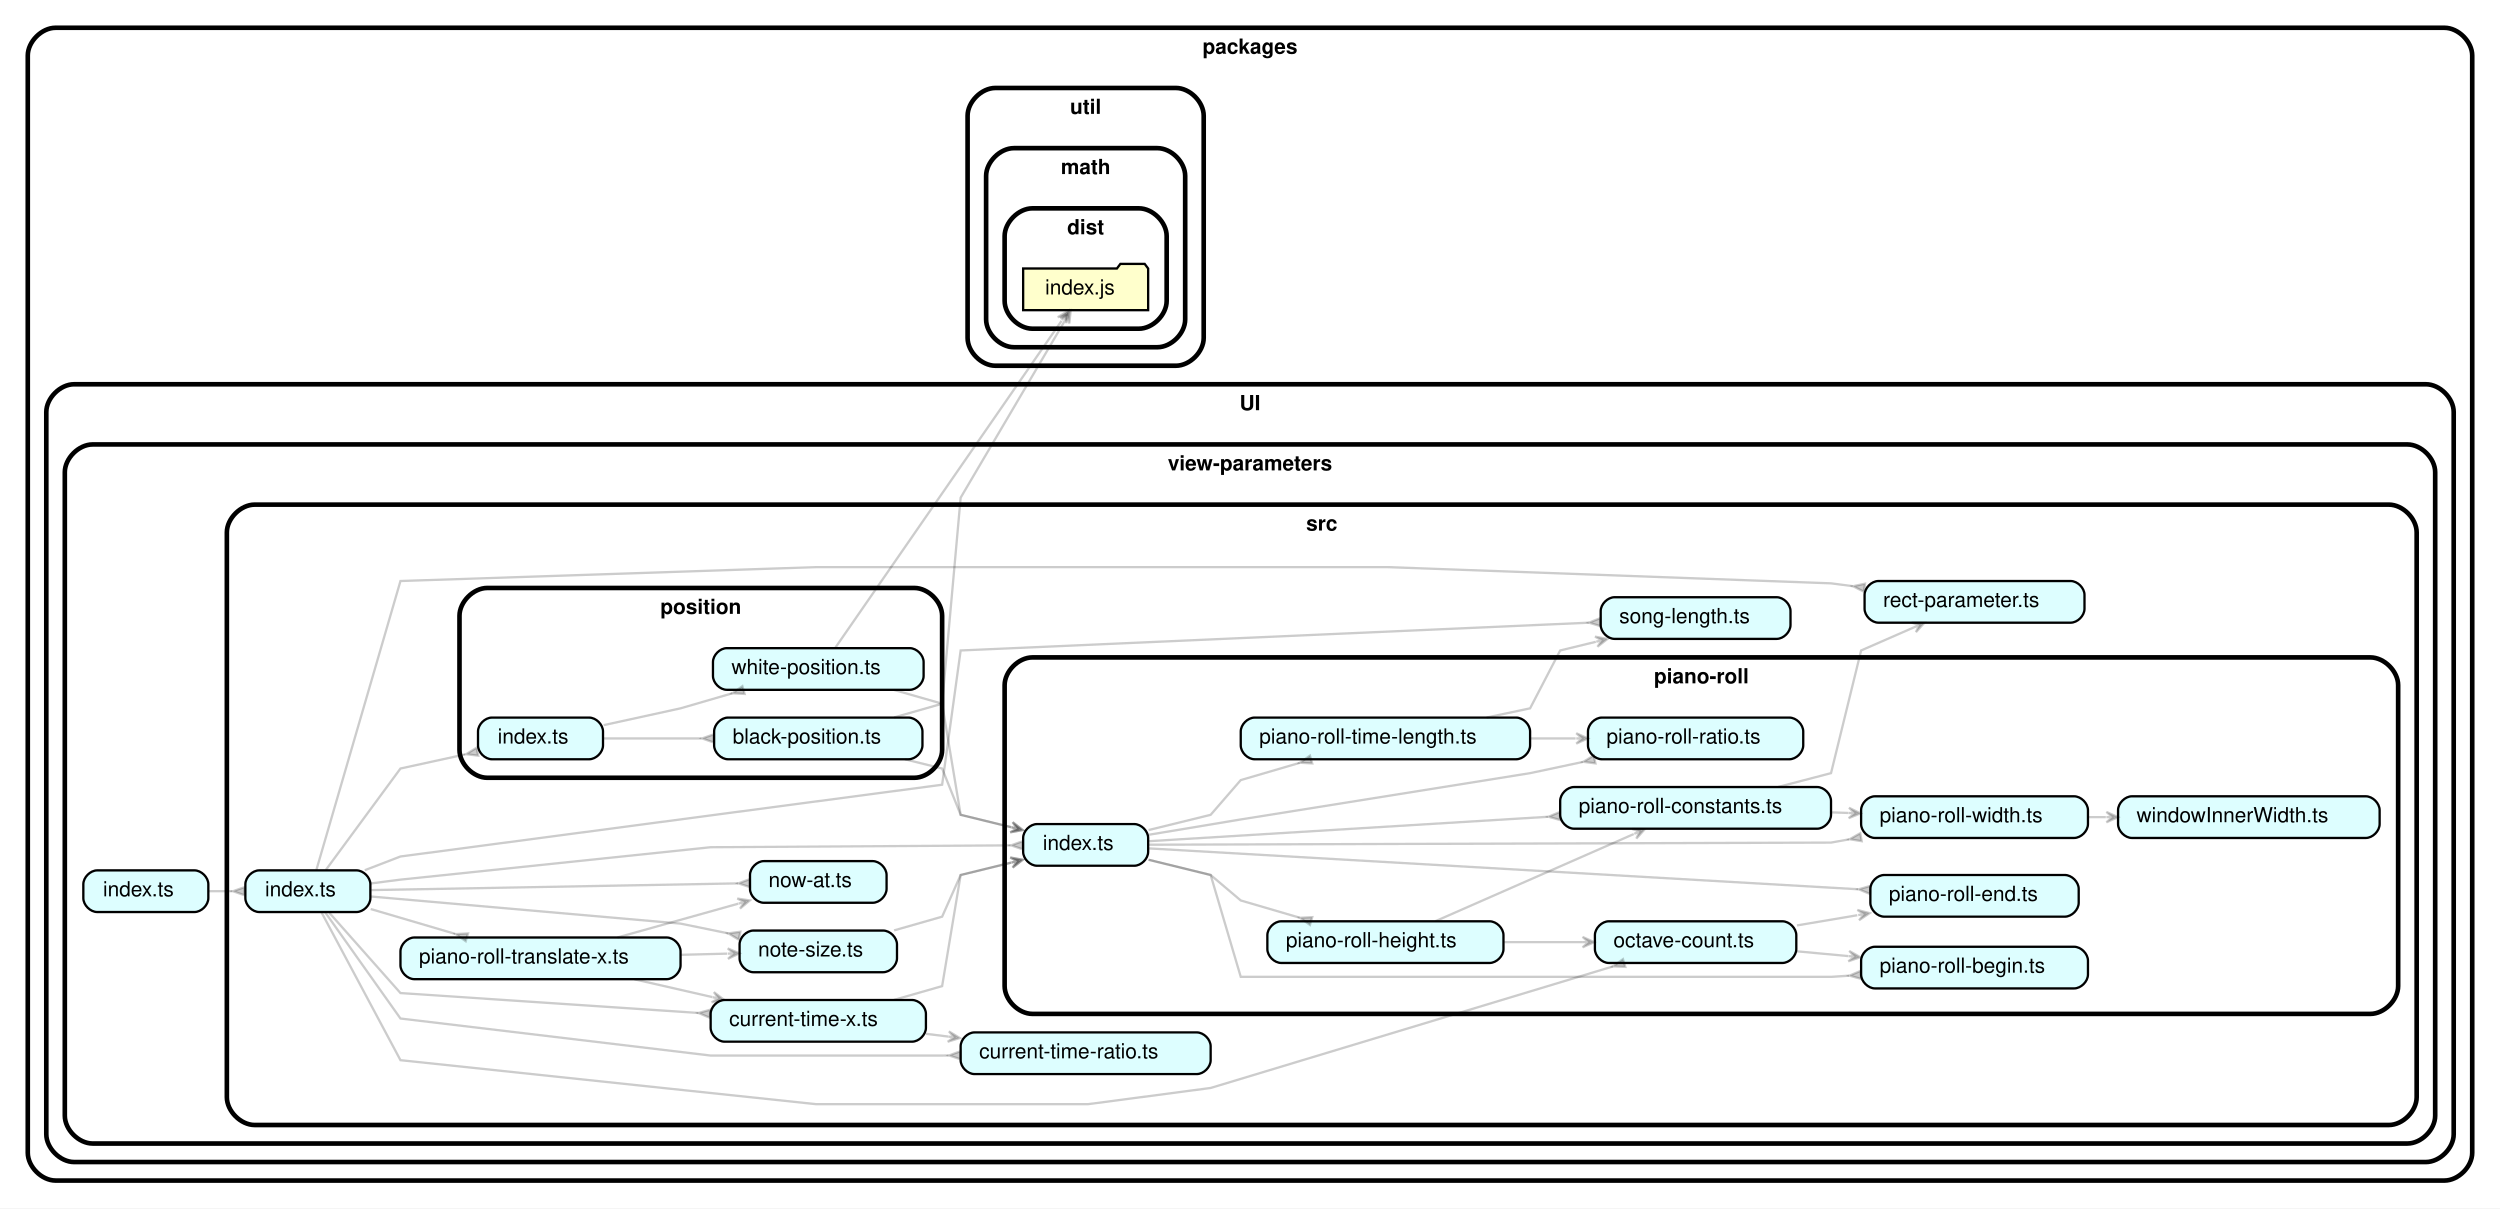
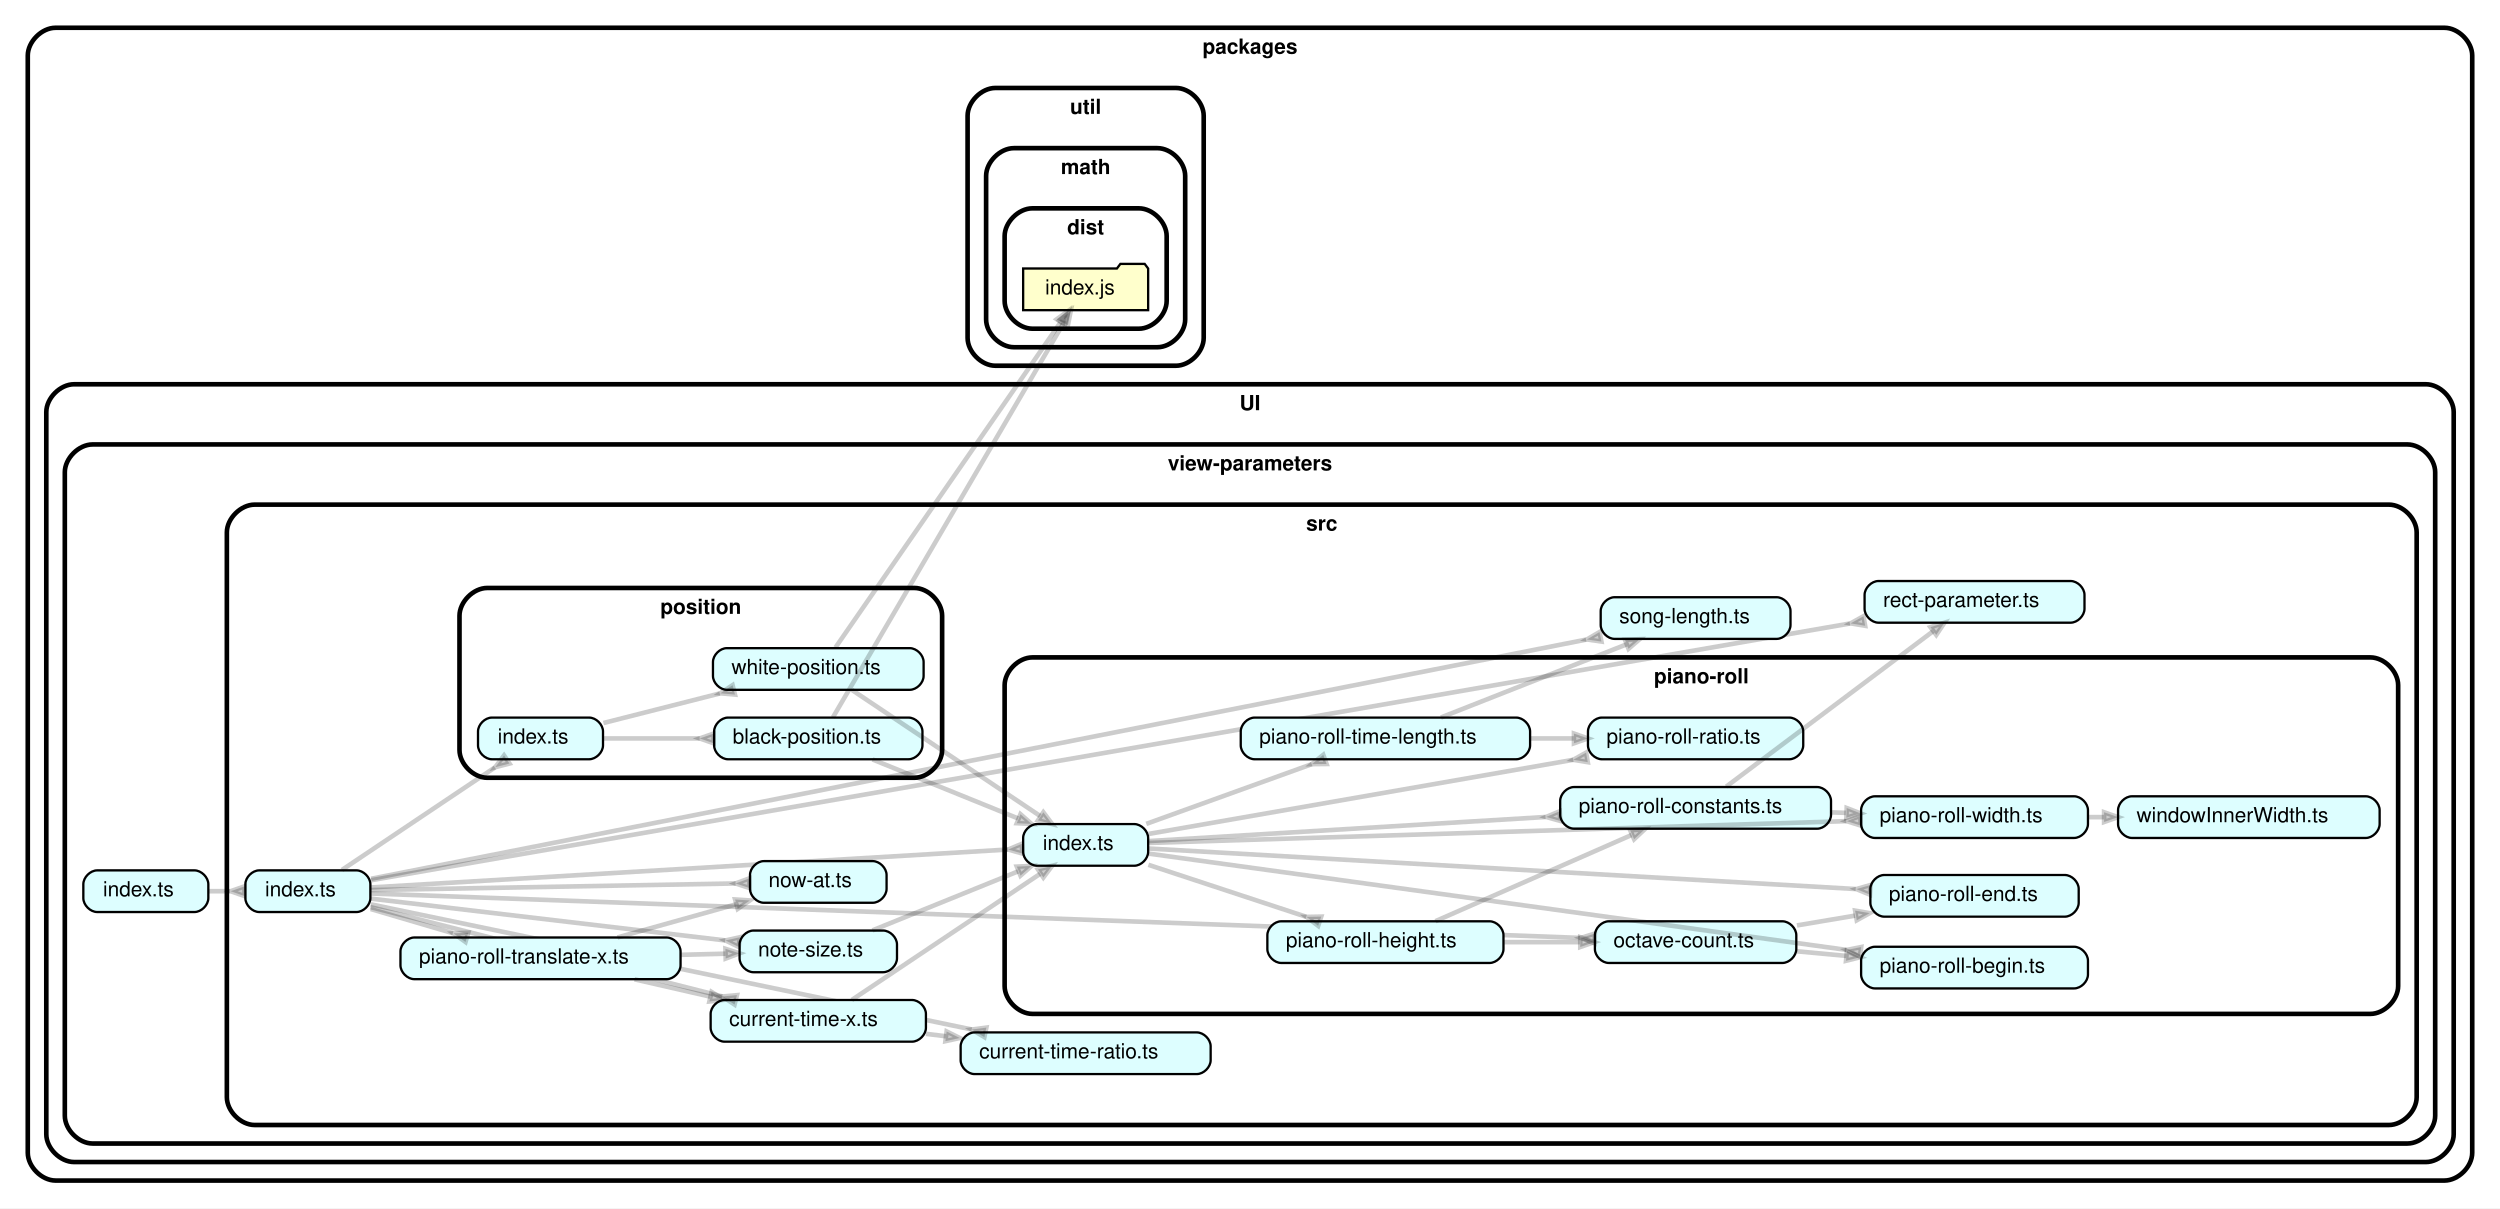
<svg xmlns="http://www.w3.org/2000/svg" xmlns:xlink="http://www.w3.org/1999/xlink" width="1080pt" height="522pt" viewBox="0.00 0.00 1080.00 522.00">
  <g id="graph0" class="graph" transform="scale(1 1) rotate(0) translate(4 518)">
    <polygon fill="white" stroke="transparent" points="-4,4 -4,-518 1076,-518 1076,4 -4,4" />
    <g id="clust1" class="cluster">
      <path fill="#ffffff" stroke="black" stroke-width="2" d="M20,-8C20,-8 1052,-8 1052,-8 1058,-8 1064,-14 1064,-20 1064,-20 1064,-494 1064,-494 1064,-500 1058,-506 1052,-506 1052,-506 20,-506 20,-506 14,-506 8,-500 8,-494 8,-494 8,-20 8,-20 8,-14 14,-8 20,-8" />
      <text text-anchor="middle" x="536" y="-494.8" font-family="Helvetica,sans-Serif" font-weight="bold" font-size="9.00">packages</text>
    </g>
    <g id="clust2" class="cluster">
      <path fill="#ffffff" stroke="black" stroke-width="2" d="M28,-16C28,-16 1044,-16 1044,-16 1050,-16 1056,-22 1056,-28 1056,-28 1056,-340 1056,-340 1056,-346 1050,-352 1044,-352 1044,-352 28,-352 28,-352 22,-352 16,-346 16,-340 16,-340 16,-28 16,-28 16,-22 22,-16 28,-16" />
      <text text-anchor="middle" x="536" y="-340.8" font-family="Helvetica,sans-Serif" font-weight="bold" font-size="9.00">UI</text>
    </g>
    <g id="clust3" class="cluster">
      <path fill="#ffffff" stroke="black" stroke-width="2" d="M36,-24C36,-24 1036,-24 1036,-24 1042,-24 1048,-30 1048,-36 1048,-36 1048,-314 1048,-314 1048,-320 1042,-326 1036,-326 1036,-326 36,-326 36,-326 30,-326 24,-320 24,-314 24,-314 24,-36 24,-36 24,-30 30,-24 36,-24" />
      <text text-anchor="middle" x="536" y="-314.8" font-family="Helvetica,sans-Serif" font-weight="bold" font-size="9.00">view-parameters</text>
    </g>
    <g id="clust4" class="cluster">
      <path fill="#ffffff" stroke="black" stroke-width="2" d="M106,-32C106,-32 1028,-32 1028,-32 1034,-32 1040,-38 1040,-44 1040,-44 1040,-288 1040,-288 1040,-294 1034,-300 1028,-300 1028,-300 106,-300 106,-300 100,-300 94,-294 94,-288 94,-288 94,-44 94,-44 94,-38 100,-32 106,-32" />
      <text text-anchor="middle" x="567" y="-288.8" font-family="Helvetica,sans-Serif" font-weight="bold" font-size="9.00">src</text>
    </g>
    <g id="clust5" class="cluster">
      <path fill="#ffffff" stroke="black" stroke-width="2" d="M442,-80C442,-80 1020,-80 1020,-80 1026,-80 1032,-86 1032,-92 1032,-92 1032,-222 1032,-222 1032,-228 1026,-234 1020,-234 1020,-234 442,-234 442,-234 436,-234 430,-228 430,-222 430,-222 430,-92 430,-92 430,-86 436,-80 442,-80" />
      <text text-anchor="middle" x="731" y="-222.8" font-family="Helvetica,sans-Serif" font-weight="bold" font-size="9.00">piano-roll</text>
    </g>
    <g id="clust6" class="cluster">
      <path fill="#ffffff" stroke="black" stroke-width="2" d="M206.5,-182C206.5,-182 391,-182 391,-182 397,-182 403,-188 403,-194 403,-194 403,-252 403,-252 403,-258 397,-264 391,-264 391,-264 206.5,-264 206.5,-264 200.5,-264 194.5,-258 194.5,-252 194.5,-252 194.5,-194 194.5,-194 194.5,-188 200.5,-182 206.5,-182" />
      <text text-anchor="middle" x="298.75" y="-252.8" font-family="Helvetica,sans-Serif" font-weight="bold" font-size="9.00">position</text>
    </g>
    <g id="clust7" class="cluster">
      <path fill="#ffffff" stroke="black" stroke-width="2" d="M426,-360C426,-360 504,-360 504,-360 510,-360 516,-366 516,-372 516,-372 516,-468 516,-468 516,-474 510,-480 504,-480 504,-480 426,-480 426,-480 420,-480 414,-474 414,-468 414,-468 414,-372 414,-372 414,-366 420,-360 426,-360" />
      <text text-anchor="middle" x="465" y="-468.8" font-family="Helvetica,sans-Serif" font-weight="bold" font-size="9.00">util</text>
    </g>
    <g id="clust8" class="cluster">
      <path fill="#ffffff" stroke="black" stroke-width="2" d="M434,-368C434,-368 496,-368 496,-368 502,-368 508,-374 508,-380 508,-380 508,-442 508,-442 508,-448 502,-454 496,-454 496,-454 434,-454 434,-454 428,-454 422,-448 422,-442 422,-442 422,-380 422,-380 422,-374 428,-368 434,-368" />
      <text text-anchor="middle" x="465" y="-442.8" font-family="Helvetica,sans-Serif" font-weight="bold" font-size="9.00">math</text>
    </g>
    <g id="clust9" class="cluster">
      <path fill="#ffffff" stroke="black" stroke-width="2" d="M442,-376C442,-376 488,-376 488,-376 494,-376 500,-382 500,-388 500,-388 500,-416 500,-416 500,-422 494,-428 488,-428 488,-428 442,-428 442,-428 436,-428 430,-422 430,-416 430,-416 430,-388 430,-388 430,-382 436,-376 442,-376" />
      <text text-anchor="middle" x="465" y="-416.8" font-family="Helvetica,sans-Serif" font-weight="bold" font-size="9.00">dist</text>
    </g>
    <g id="node1" class="node">
      <g id="a_node1">
        <a xlink:href="packages/UI/view-parameters/index.ts" xlink:title="index.ts">
          <path fill="#ddfeff" stroke="black" d="M80,-142C80,-142 38,-142 38,-142 35,-142 32,-139 32,-136 32,-136 32,-130 32,-130 32,-127 35,-124 38,-124 38,-124 80,-124 80,-124 83,-124 86,-127 86,-130 86,-130 86,-136 86,-136 86,-139 83,-142 80,-142" />
          <text text-anchor="start" x="40.5" y="-130.8" font-family="Helvetica,sans-Serif" font-size="9.00">index.ts</text>
        </a>
      </g>
    </g>
    <g id="node2" class="node">
      <g id="a_node2">
        <a xlink:href="packages/UI/view-parameters/src/index.ts" xlink:title="index.ts">
          <path fill="#ddfeff" stroke="black" d="M150,-142C150,-142 108,-142 108,-142 105,-142 102,-139 102,-136 102,-136 102,-130 102,-130 102,-127 105,-124 108,-124 108,-124 150,-124 150,-124 153,-124 156,-127 156,-130 156,-130 156,-136 156,-136 156,-139 153,-142 150,-142" />
          <text text-anchor="start" x="110.5" y="-130.8" font-family="Helvetica,sans-Serif" font-size="9.00">index.ts</text>
        </a>
      </g>
    </g>
    <g id="edge1" class="edge">
-       <path fill="none" stroke="#000000" stroke-opacity="0.2" d="M86.1,-133C89.44,-133 92.89,-133 96.31,-133" />
-       <polygon fill="#000000" fill-opacity="0.2" stroke="#000000" stroke-opacity="0.2" points="101.64,-134.75 96.64,-133 101.64,-131.25 101.64,-134.75" />
+       <path fill="none" stroke="#000000" stroke-width="2" stroke-opacity="0.2" d="M86.1,-133C89.12,-133 92.23,-133 95.33,-133" />
+       <polygon fill="#000000" fill-opacity="0.2" stroke="#000000" stroke-width="2" stroke-opacity="0.2" points="101.64,-135.1 95.64,-133 101.64,-130.9 101.64,-135.1" />
    </g>
    <g id="node3" class="node">
      <g id="a_node3">
        <a xlink:href="packages/UI/view-parameters/src/current-time-ratio.ts" xlink:title="current-time-ratio.ts">
          <path fill="#ddfeff" stroke="black" d="M513,-72C513,-72 417,-72 417,-72 414,-72 411,-69 411,-66 411,-66 411,-60 411,-60 411,-57 414,-54 417,-54 417,-54 513,-54 513,-54 516,-54 519,-57 519,-60 519,-60 519,-66 519,-66 519,-69 516,-72 513,-72" />
          <text text-anchor="start" x="419" y="-60.8" font-family="Helvetica,sans-Serif" font-size="9.00">current-time-ratio.ts</text>
        </a>
      </g>
    </g>
    <g id="edge4" class="edge">
-       <path fill="none" stroke="#000000" stroke-opacity="0.2" d="M136.44,-123.92C147.52,-108.3 169,-78 169,-78 169,-78 303,-62 303,-62 303,-62 403,-62 403,-62 403,-62 403.99,-62.02 405.72,-62.04" />
-       <polygon fill="#000000" fill-opacity="0.2" stroke="#000000" stroke-opacity="0.2" points="410.95,-63.88 405.98,-62.05 411,-60.38 410.95,-63.88" />
+       <path fill="none" stroke="#000000" stroke-width="2" stroke-opacity="0.2" d="M156.21,-127.33C212.82,-115.54 343.94,-88.22 415.77,-73.26" />
+       <polygon fill="#000000" fill-opacity="0.2" stroke="#000000" stroke-width="2" stroke-opacity="0.2" points="422.11,-74.08 415.81,-73.25 421.25,-69.97 422.11,-74.08" />
    </g>
    <g id="node4" class="node">
      <g id="a_node4">
        <a xlink:href="packages/UI/view-parameters/src/current-time-x.ts" xlink:title="current-time-x.ts">
          <path fill="#ddfeff" stroke="black" d="M390,-86C390,-86 309,-86 309,-86 306,-86 303,-83 303,-80 303,-80 303,-74 303,-74 303,-71 306,-68 309,-68 309,-68 390,-68 390,-68 393,-68 396,-71 396,-74 396,-74 396,-80 396,-80 396,-83 393,-86 390,-86" />
          <text text-anchor="start" x="311" y="-74.8" font-family="Helvetica,sans-Serif" font-size="9.00">current-time-x.ts</text>
        </a>
      </g>
    </g>
    <g id="edge5" class="edge">
-       <path fill="none" stroke="#000000" stroke-opacity="0.2" d="M138.27,-123.67C149.72,-110.75 169,-89 169,-89 169,-89 244.6,-83.95 297.68,-80.4" />
-       <polygon fill="#000000" fill-opacity="0.2" stroke="#000000" stroke-opacity="0.2" points="302.86,-81.81 297.75,-80.39 302.62,-78.31 302.86,-81.81" />
+       <path fill="none" stroke="#000000" stroke-width="2" stroke-opacity="0.2" d="M156.04,-126.13C194.01,-116.49 263.46,-98.85 308,-87.54" />
+       <polygon fill="#000000" fill-opacity="0.2" stroke="#000000" stroke-width="2" stroke-opacity="0.2" points="314.36,-88.09 308.03,-87.53 313.33,-84.02 314.36,-88.09" />
    </g>
    <g id="node5" class="node">
      <g id="a_node5">
        <a xlink:href="packages/UI/view-parameters/src/piano-roll/index.ts" xlink:title="index.ts">
          <path fill="#ddfeff" stroke="black" d="M486,-162C486,-162 444,-162 444,-162 441,-162 438,-159 438,-156 438,-156 438,-150 438,-150 438,-147 441,-144 444,-144 444,-144 486,-144 486,-144 489,-144 492,-147 492,-150 492,-150 492,-156 492,-156 492,-159 489,-162 486,-162" />
          <text text-anchor="start" x="446.5" y="-150.8" font-family="Helvetica,sans-Serif" font-size="9.00">index.ts</text>
        </a>
      </g>
    </g>
    <g id="edge8" class="edge">
-       <path fill="none" stroke="#000000" stroke-opacity="0.2" d="M156.23,-136.36C163.28,-137.27 169,-138 169,-138 169,-138 303,-152 303,-152 303,-152 385.66,-152.51 432.52,-152.8" />
-       <polygon fill="#000000" fill-opacity="0.2" stroke="#000000" stroke-opacity="0.2" points="437.76,-154.59 432.77,-152.81 437.79,-151.09 437.76,-154.59" />
+       <path fill="none" stroke="#000000" stroke-width="2" stroke-opacity="0.2" d="M156.21,-134.62C217.21,-138.25 364.72,-147.03 431.34,-151" />
+       <polygon fill="#000000" fill-opacity="0.2" stroke="#000000" stroke-width="2" stroke-opacity="0.2" points="437.41,-153.46 431.54,-151.01 437.66,-149.27 437.41,-153.46" />
    </g>
    <g id="node6" class="node">
      <g id="a_node6">
        <a xlink:href="packages/UI/view-parameters/src/note-size.ts" xlink:title="note-size.ts">
          <path fill="#ddfeff" stroke="black" d="M377.5,-116C377.5,-116 321.5,-116 321.5,-116 318.5,-116 315.5,-113 315.5,-110 315.5,-110 315.5,-104 315.5,-104 315.5,-101 318.5,-98 321.5,-98 321.5,-98 377.5,-98 377.5,-98 380.5,-98 383.5,-101 383.5,-104 383.5,-104 383.5,-110 383.5,-110 383.5,-113 380.5,-116 377.5,-116" />
          <text text-anchor="start" x="323.5" y="-104.8" font-family="Helvetica,sans-Serif" font-size="9.00">note-size.ts</text>
        </a>
      </g>
    </g>
    <g id="edge6" class="edge">
-       <path fill="none" stroke="#000000" stroke-opacity="0.2" d="M156.06,-130.72C201.4,-126.75 290,-119 290,-119 290,-119 299.36,-117.08 310.58,-114.78" />
-       <polygon fill="#000000" fill-opacity="0.2" stroke="#000000" stroke-opacity="0.2" points="315.84,-115.49 310.59,-114.78 315.14,-112.06 315.84,-115.49" />
+       <path fill="none" stroke="#000000" stroke-width="2" stroke-opacity="0.2" d="M156.04,-129.81C194.37,-125.29 264.79,-116.99 309.27,-111.74" />
+       <polygon fill="#000000" fill-opacity="0.2" stroke="#000000" stroke-width="2" stroke-opacity="0.2" points="315.61,-113.11 309.41,-111.73 315.12,-108.94 315.61,-113.11" />
    </g>
    <g id="node7" class="node">
      <g id="a_node7">
        <a xlink:href="packages/UI/view-parameters/src/now-at.ts" xlink:title="now-at.ts">
          <path fill="#ddfeff" stroke="black" d="M373,-146C373,-146 326,-146 326,-146 323,-146 320,-143 320,-140 320,-140 320,-134 320,-134 320,-131 323,-128 326,-128 326,-128 373,-128 373,-128 376,-128 379,-131 379,-134 379,-134 379,-140 379,-140 379,-143 376,-146 373,-146" />
          <text text-anchor="start" x="328" y="-134.8" font-family="Helvetica,sans-Serif" font-size="9.00">now-at.ts</text>
        </a>
      </g>
    </g>
    <g id="edge7" class="edge">
-       <path fill="none" stroke="#000000" stroke-opacity="0.2" d="M156.36,-133.48C196.06,-134.21 271.19,-135.58 314.81,-136.38" />
-       <polygon fill="#000000" fill-opacity="0.2" stroke="#000000" stroke-opacity="0.2" points="319.94,-138.23 314.97,-136.39 320.01,-134.73 319.94,-138.23" />
+       <path fill="none" stroke="#000000" stroke-width="2" stroke-opacity="0.2" d="M156.04,-133.49C195.69,-134.21 269.67,-135.55 313.76,-136.35" />
+       <polygon fill="#000000" fill-opacity="0.2" stroke="#000000" stroke-width="2" stroke-opacity="0.2" points="319.74,-138.56 313.78,-136.35 319.81,-134.36 319.74,-138.56" />
    </g>
    <g id="node8" class="node">
      <g id="a_node8">
        <a xlink:href="packages/UI/view-parameters/src/piano-roll-translate-x.ts" xlink:title="piano-roll-translate-x.ts">
          <path fill="#ddfeff" stroke="black" d="M284,-113C284,-113 175,-113 175,-113 172,-113 169,-110 169,-107 169,-107 169,-101 169,-101 169,-98 172,-95 175,-95 175,-95 284,-95 284,-95 287,-95 290,-98 290,-101 290,-101 290,-107 290,-107 290,-110 287,-113 284,-113" />
          <text text-anchor="start" x="177" y="-101.8" font-family="Helvetica,sans-Serif" font-size="9.00">piano-roll-translate-x.ts</text>
        </a>
      </g>
    </g>
    <g id="edge9" class="edge">
-       <path fill="none" stroke="#000000" stroke-opacity="0.2" d="M156.14,-125.3C167.31,-122.02 180.53,-118.12 192.6,-114.57" />
-       <polygon fill="#000000" fill-opacity="0.2" stroke="#000000" stroke-opacity="0.2" points="198.18,-114.75 192.89,-114.48 197.19,-111.39 198.18,-114.75" />
+       <path fill="none" stroke="#000000" stroke-width="2" stroke-opacity="0.2" d="M156.14,-125.3C167.01,-122.1 179.82,-118.33 191.63,-114.86" />
+       <polygon fill="#000000" fill-opacity="0.2" stroke="#000000" stroke-width="2" stroke-opacity="0.2" points="198.28,-115.09 191.93,-114.77 197.1,-111.06 198.28,-115.09" />
    </g>
    <g id="node9" class="node">
      <g id="a_node9">
        <a xlink:href="packages/UI/view-parameters/src/piano-roll/octave-count.ts" xlink:title="octave-count.ts">
          <path fill="#ddfeff" stroke="black" d="M766,-120C766,-120 691,-120 691,-120 688,-120 685,-117 685,-114 685,-114 685,-108 685,-108 685,-105 688,-102 691,-102 691,-102 766,-102 766,-102 769,-102 772,-105 772,-108 772,-108 772,-114 772,-114 772,-117 769,-120 766,-120" />
          <text text-anchor="start" x="693" y="-108.8" font-family="Helvetica,sans-Serif" font-size="9.00">octave-count.ts</text>
        </a>
      </g>
    </g>
    <g id="edge10" class="edge">
-       <path fill="none" stroke="#000000" stroke-opacity="0.2" d="M134.94,-123.75C145.43,-104.11 169,-60 169,-60 169,-60 348.5,-41 348.5,-41 348.5,-41 348.5,-41 466,-41 466,-41 519,-48 519,-48 519,-48 633.45,-82.58 692.76,-100.5" />
-       <polygon fill="#000000" fill-opacity="0.2" stroke="#000000" stroke-opacity="0.2" points="697.12,-103.65 692.84,-100.53 698.13,-100.3 697.12,-103.65" />
+       <path fill="none" stroke="#000000" stroke-width="2" stroke-opacity="0.2" d="M156.32,-132C249.71,-128.57 557.18,-117.29 678.57,-112.83" />
+       <polygon fill="#000000" fill-opacity="0.2" stroke="#000000" stroke-width="2" stroke-opacity="0.2" points="684.98,-114.7 678.91,-112.82 684.83,-110.5 684.98,-114.7" />
    </g>
    <g id="node10" class="node">
      <g id="a_node10">
        <a xlink:href="packages/UI/view-parameters/src/position/index.ts" xlink:title="index.ts">
          <path fill="#ddfeff" stroke="black" d="M250.5,-208C250.5,-208 208.5,-208 208.5,-208 205.5,-208 202.5,-205 202.5,-202 202.5,-202 202.5,-196 202.5,-196 202.5,-193 205.5,-190 208.5,-190 208.5,-190 250.5,-190 250.5,-190 253.5,-190 256.5,-193 256.5,-196 256.5,-196 256.5,-202 256.5,-202 256.5,-205 253.5,-208 250.5,-208" />
          <text text-anchor="start" x="211" y="-196.8" font-family="Helvetica,sans-Serif" font-size="9.00">index.ts</text>
        </a>
      </g>
    </g>
    <g id="edge11" class="edge">
-       <path fill="none" stroke="#000000" stroke-opacity="0.2" d="M136.79,-142.23C147.97,-157.42 169,-186 169,-186 169,-186 182.71,-189 196.98,-192.11" />
-       <polygon fill="#000000" fill-opacity="0.2" stroke="#000000" stroke-opacity="0.2" points="201.86,-194.97 197.34,-192.19 202.6,-191.55 201.86,-194.97" />
+       <path fill="none" stroke="#000000" stroke-width="2" stroke-opacity="0.2" d="M143.7,-142.18C160.9,-153.7 190.49,-173.53 209.77,-186.45" />
+       <polygon fill="#000000" fill-opacity="0.2" stroke="#000000" stroke-width="2" stroke-opacity="0.2" points="213.75,-191.65 209.94,-186.56 216.09,-188.16 213.75,-191.65" />
    </g>
    <g id="node11" class="node">
      <g id="a_node11">
        <a xlink:href="packages/UI/view-parameters/src/rect-parameter.ts" xlink:title="rect-parameter.ts">
          <path fill="#ddfeff" stroke="black" d="M890.5,-267C890.5,-267 807.5,-267 807.5,-267 804.5,-267 801.5,-264 801.5,-261 801.5,-261 801.5,-255 801.5,-255 801.5,-252 804.5,-249 807.5,-249 807.5,-249 890.5,-249 890.5,-249 893.5,-249 896.5,-252 896.5,-255 896.5,-255 896.5,-261 896.5,-261 896.5,-264 893.5,-267 890.5,-267" />
          <text text-anchor="start" x="809.5" y="-255.8" font-family="Helvetica,sans-Serif" font-size="9.00">rect-parameter.ts</text>
        </a>
      </g>
    </g>
    <g id="edge12" class="edge">
-       <path fill="none" stroke="#000000" stroke-opacity="0.2" d="M132.68,-142.21C141.49,-172.48 169,-267 169,-267 169,-267 348.5,-273 348.5,-273 348.5,-273 348.5,-273 595.5,-273 595.5,-273 787,-266 787,-266 787,-266 790.73,-265.51 796.34,-264.78" />
-       <polygon fill="#000000" fill-opacity="0.2" stroke="#000000" stroke-opacity="0.2" points="801.68,-265.84 796.5,-264.75 801.23,-262.37 801.68,-265.84" />
+       <path fill="none" stroke="#000000" stroke-width="2" stroke-opacity="0.2" d="M156.35,-137.75C262.9,-156.25 651.49,-223.71 795.14,-248.65" />
+       <polygon fill="#000000" fill-opacity="0.2" stroke="#000000" stroke-width="2" stroke-opacity="0.2" points="801.03,-251.8 795.47,-248.71 801.74,-247.66 801.03,-251.8" />
    </g>
    <g id="node12" class="node">
      <g id="a_node12">
        <a xlink:href="packages/UI/view-parameters/src/song-length.ts" xlink:title="song-length.ts">
          <path fill="#ddfeff" stroke="black" d="M763.5,-260C763.5,-260 693.5,-260 693.5,-260 690.5,-260 687.5,-257 687.5,-254 687.5,-254 687.5,-248 687.5,-248 687.5,-245 690.5,-242 693.5,-242 693.5,-242 763.5,-242 763.5,-242 766.5,-242 769.5,-245 769.5,-248 769.5,-248 769.5,-254 769.5,-254 769.5,-257 766.5,-260 763.5,-260" />
          <text text-anchor="start" x="695.5" y="-248.8" font-family="Helvetica,sans-Serif" font-size="9.00">song-length.ts</text>
        </a>
      </g>
    </g>
    <g id="edge13" class="edge">
-       <path fill="none" stroke="#000000" stroke-opacity="0.2" d="M153.59,-142.07C161.8,-145.23 169,-148 169,-148 169,-148 403,-179 403,-179 403,-179 411,-237 411,-237 411,-237 594.85,-245.13 682.31,-249" />
-       <polygon fill="#000000" fill-opacity="0.2" stroke="#000000" stroke-opacity="0.2" points="687.34,-250.98 682.42,-249.01 687.49,-247.48 687.34,-250.98" />
+       <path fill="none" stroke="#000000" stroke-width="2" stroke-opacity="0.2" d="M156.32,-138.38C250.38,-156.89 561.64,-218.16 681.17,-241.68" />
+       <polygon fill="#000000" fill-opacity="0.2" stroke="#000000" stroke-width="2" stroke-opacity="0.2" points="687,-244.97 681.52,-241.75 687.81,-240.85 687,-244.97" />
    </g>
    <g id="edge2" class="edge">
-       <path fill="none" stroke="#000000" stroke-opacity="0.2" d="M396.01,-71.39C399.17,-71 402.37,-70.6 405.59,-70.21" />
-       <polygon fill="#000000" fill-opacity="0.2" stroke="#000000" stroke-opacity="0.2" points="410.63,-69.58 405.95,-72.43 408.15,-69.89 405.67,-70.19 405.67,-70.19 405.67,-70.19 408.15,-69.89 405.4,-67.96 410.63,-69.58 410.63,-69.58" />
+       <path fill="none" stroke="#000000" stroke-width="2" stroke-opacity="0.2" d="M396.01,-71.39C398.87,-71.03 401.76,-70.68 404.67,-70.32" />
+       <polygon fill="#000000" fill-opacity="0.2" stroke="#000000" stroke-width="2" stroke-opacity="0.2" points="404.94,-72.4 410.63,-69.58 404.42,-68.23 404.94,-72.4" />
    </g>
    <g id="edge3" class="edge">
-       <path fill="none" stroke="#000000" stroke-opacity="0.2" d="M382.25,-86.07C393.31,-89.23 403,-92 403,-92 403,-92 411,-140 411,-140 411,-140 421.3,-142.53 432.82,-145.35" />
-       <polygon fill="#000000" fill-opacity="0.2" stroke="#000000" stroke-opacity="0.2" points="437.81,-146.58 432.42,-147.57 435.38,-145.98 432.95,-145.38 432.95,-145.38 432.95,-145.38 435.38,-145.98 433.49,-143.2 437.81,-146.58 437.81,-146.58" />
+       <path fill="none" stroke="#000000" stroke-width="2" stroke-opacity="0.2" d="M363.97,-86.02C384.19,-99.56 422.47,-125.19 445.36,-140.52" />
+       <polygon fill="#000000" fill-opacity="0.2" stroke="#000000" stroke-width="2" stroke-opacity="0.2" points="444.4,-142.4 450.55,-144 446.73,-138.91 444.4,-142.4" />
    </g>
    <g id="node13" class="node">
      <g id="a_node13">
        <a xlink:href="packages/UI/view-parameters/src/piano-roll/piano-roll-begin.ts" xlink:title="piano-roll-begin.ts">
          <path fill="#ddfeff" stroke="black" d="M892,-109C892,-109 806,-109 806,-109 803,-109 800,-106 800,-103 800,-103 800,-97 800,-97 800,-94 803,-91 806,-91 806,-91 892,-91 892,-91 895,-91 898,-94 898,-97 898,-97 898,-103 898,-103 898,-106 895,-109 892,-109" />
          <text text-anchor="start" x="808" y="-97.8" font-family="Helvetica,sans-Serif" font-size="9.00">piano-roll-begin.ts</text>
        </a>
      </g>
    </g>
    <g id="edge18" class="edge">
-       <path fill="none" stroke="#000000" stroke-opacity="0.2" d="M492.19,-146.58C505.54,-143.3 519,-140 519,-140 519,-140 532,-96 532,-96 532,-96 787,-96 787,-96 787,-96 790.02,-96.2 794.73,-96.51" />
-       <polygon fill="#000000" fill-opacity="0.2" stroke="#000000" stroke-opacity="0.2" points="799.82,-98.59 794.95,-96.52 800.05,-95.1 799.82,-98.59" />
+       <path fill="none" stroke="#000000" stroke-width="2" stroke-opacity="0.2" d="M492,-149.27C554.46,-140.65 709.93,-119.19 793.6,-107.65" />
+       <polygon fill="#000000" fill-opacity="0.2" stroke="#000000" stroke-width="2" stroke-opacity="0.2" points="800.04,-108.88 793.8,-107.62 799.46,-104.72 800.04,-108.88" />
    </g>
    <g id="node14" class="node">
      <g id="a_node14">
        <a xlink:href="packages/UI/view-parameters/src/piano-roll/piano-roll-constants.ts" xlink:title="piano-roll-constants.ts">
          <path fill="#ddfeff" stroke="black" d="M781,-178C781,-178 676,-178 676,-178 673,-178 670,-175 670,-172 670,-172 670,-166 670,-166 670,-163 673,-160 676,-160 676,-160 781,-160 781,-160 784,-160 787,-163 787,-166 787,-166 787,-172 787,-172 787,-175 784,-178 781,-178" />
          <text text-anchor="start" x="678" y="-166.8" font-family="Helvetica,sans-Serif" font-size="9.00">piano-roll-constants.ts</text>
        </a>
      </g>
    </g>
    <g id="edge19" class="edge">
-       <path fill="none" stroke="#000000" stroke-opacity="0.2" d="M492.03,-154.59C531.95,-157.04 609.47,-161.78 664.65,-165.15" />
-       <polygon fill="#000000" fill-opacity="0.2" stroke="#000000" stroke-opacity="0.2" points="669.81,-167.22 664.92,-165.17 670.02,-163.73 669.81,-167.22" />
+       <path fill="none" stroke="#000000" stroke-width="2" stroke-opacity="0.2" d="M492.21,-154.65C532.34,-157.09 608.6,-161.72 663.65,-165.06" />
+       <polygon fill="#000000" fill-opacity="0.2" stroke="#000000" stroke-width="2" stroke-opacity="0.2" points="669.79,-167.54 663.93,-165.08 670.05,-163.35 669.79,-167.54" />
    </g>
    <g id="node15" class="node">
      <g id="a_node15">
        <a xlink:href="packages/UI/view-parameters/src/piano-roll/piano-roll-end.ts" xlink:title="piano-roll-end.ts">
          <path fill="#ddfeff" stroke="black" d="M888,-140C888,-140 810,-140 810,-140 807,-140 804,-137 804,-134 804,-134 804,-128 804,-128 804,-125 807,-122 810,-122 810,-122 888,-122 888,-122 891,-122 894,-125 894,-128 894,-128 894,-134 894,-134 894,-137 891,-140 888,-140" />
          <text text-anchor="start" x="812" y="-128.8" font-family="Helvetica,sans-Serif" font-size="9.00">piano-roll-end.ts</text>
        </a>
      </g>
    </g>
    <g id="edge20" class="edge">
-       <path fill="none" stroke="#000000" stroke-opacity="0.2" d="M492.26,-151.49C555.43,-147.85 716.72,-138.56 798.65,-133.84" />
-       <polygon fill="#000000" fill-opacity="0.2" stroke="#000000" stroke-opacity="0.2" points="804.03,-135.29 798.93,-133.83 803.83,-131.79 804.03,-135.29" />
+       <path fill="none" stroke="#000000" stroke-width="2" stroke-opacity="0.2" d="M492,-151.45C555.48,-147.82 715.03,-138.68 797.64,-133.94" />
+       <polygon fill="#000000" fill-opacity="0.2" stroke="#000000" stroke-width="2" stroke-opacity="0.2" points="804.06,-135.68 797.95,-133.92 803.82,-131.49 804.06,-135.68" />
    </g>
    <g id="node16" class="node">
      <g id="a_node16">
        <a xlink:href="packages/UI/view-parameters/src/piano-roll/piano-roll-height.ts" xlink:title="piano-roll-height.ts">
          <path fill="#ddfeff" stroke="black" d="M639.5,-120C639.5,-120 549.5,-120 549.5,-120 546.5,-120 543.5,-117 543.5,-114 543.5,-114 543.5,-108 543.5,-108 543.5,-105 546.5,-102 549.5,-102 549.5,-102 639.5,-102 639.5,-102 642.5,-102 645.5,-105 645.5,-108 645.5,-108 645.5,-114 645.5,-114 645.5,-117 642.5,-120 639.5,-120" />
          <text text-anchor="start" x="551.5" y="-108.8" font-family="Helvetica,sans-Serif" font-size="9.00">piano-roll-height.ts</text>
        </a>
      </g>
    </g>
    <g id="edge21" class="edge">
-       <path fill="none" stroke="#000000" stroke-opacity="0.2" d="M492.19,-146.58C505.54,-143.3 519,-140 519,-140 519,-140 532,-129 532,-129 532,-129 544.01,-125.49 557.41,-121.56" />
-       <polygon fill="#000000" fill-opacity="0.2" stroke="#000000" stroke-opacity="0.2" points="562.88,-121.79 557.59,-121.51 561.9,-118.43 562.88,-121.79" />
+       <path fill="none" stroke="#000000" stroke-width="2" stroke-opacity="0.2" d="M492.11,-144.4C511.82,-137.91 539.01,-128.95 560.28,-121.94" />
+       <polygon fill="#000000" fill-opacity="0.2" stroke="#000000" stroke-width="2" stroke-opacity="0.2" points="566.76,-122.02 560.41,-121.9 565.45,-118.03 566.76,-122.02" />
    </g>
    <g id="node17" class="node">
      <g id="a_node17">
        <a xlink:href="packages/UI/view-parameters/src/piano-roll/piano-roll-ratio.ts" xlink:title="piano-roll-ratio.ts">
          <path fill="#ddfeff" stroke="black" d="M769,-208C769,-208 688,-208 688,-208 685,-208 682,-205 682,-202 682,-202 682,-196 682,-196 682,-193 685,-190 688,-190 688,-190 769,-190 769,-190 772,-190 775,-193 775,-196 775,-196 775,-202 775,-202 775,-205 772,-208 769,-208" />
          <text text-anchor="start" x="690" y="-196.8" font-family="Helvetica,sans-Serif" font-size="9.00">piano-roll-ratio.ts</text>
        </a>
      </g>
    </g>
    <g id="edge22" class="edge">
-       <path fill="none" stroke="#000000" stroke-opacity="0.2" d="M492.08,-157.35C510.53,-160.42 532,-164 532,-164 532,-164 657,-184 657,-184 657,-184 667.14,-186.16 679.74,-188.84" />
-       <polygon fill="#000000" fill-opacity="0.2" stroke="#000000" stroke-opacity="0.2" points="684.5,-191.64 679.97,-188.89 685.23,-188.22 684.5,-191.64" />
+       <path fill="none" stroke="#000000" stroke-width="2" stroke-opacity="0.2" d="M492.21,-157.75C535.34,-165.28 620.2,-180.09 675.62,-189.77" />
+       <polygon fill="#000000" fill-opacity="0.2" stroke="#000000" stroke-width="2" stroke-opacity="0.2" points="681.19,-192.87 675.64,-189.77 681.91,-188.74 681.19,-192.87" />
    </g>
    <g id="node18" class="node">
      <g id="a_node18">
        <a xlink:href="packages/UI/view-parameters/src/piano-roll/piano-roll-time-length.ts" xlink:title="piano-roll-time-length.ts">
          <path fill="#ddfeff" stroke="black" d="M651,-208C651,-208 538,-208 538,-208 535,-208 532,-205 532,-202 532,-202 532,-196 532,-196 532,-193 535,-190 538,-190 538,-190 651,-190 651,-190 654,-190 657,-193 657,-196 657,-196 657,-202 657,-202 657,-205 654,-208 651,-208" />
          <text text-anchor="start" x="540" y="-196.8" font-family="Helvetica,sans-Serif" font-size="9.00">piano-roll-time-length.ts</text>
        </a>
      </g>
    </g>
    <g id="edge23" class="edge">
-       <path fill="none" stroke="#000000" stroke-opacity="0.2" d="M492.19,-159.42C505.54,-162.7 519,-166 519,-166 519,-166 532,-181 532,-181 532,-181 544.01,-184.51 557.41,-188.44" />
-       <polygon fill="#000000" fill-opacity="0.2" stroke="#000000" stroke-opacity="0.2" points="561.9,-191.57 557.59,-188.49 562.88,-188.21 561.9,-191.57" />
+       <path fill="none" stroke="#000000" stroke-width="2" stroke-opacity="0.2" d="M491.19,-162.09C511.71,-169.49 540.76,-179.97 562.67,-187.88" />
+       <polygon fill="#000000" fill-opacity="0.2" stroke="#000000" stroke-width="2" stroke-opacity="0.2" points="567.65,-191.91 562.72,-187.89 569.08,-187.96 567.65,-191.91" />
    </g>
    <g id="node19" class="node">
      <g id="a_node19">
        <a xlink:href="packages/UI/view-parameters/src/piano-roll/piano-roll-width.ts" xlink:title="piano-roll-width.ts">
          <path fill="#ddfeff" stroke="black" d="M892,-174C892,-174 806,-174 806,-174 803,-174 800,-171 800,-168 800,-168 800,-162 800,-162 800,-159 803,-156 806,-156 806,-156 892,-156 892,-156 895,-156 898,-159 898,-162 898,-162 898,-168 898,-168 898,-171 895,-174 892,-174" />
          <text text-anchor="start" x="808" y="-162.8" font-family="Helvetica,sans-Serif" font-size="9.00">piano-roll-width.ts</text>
        </a>
      </g>
    </g>
    <g id="edge24" class="edge">
-       <path fill="none" stroke="#000000" stroke-opacity="0.2" d="M492.27,-153.08C568.93,-153.32 787,-154 787,-154 787,-154 790.02,-154.55 794.73,-155.39" />
-       <polygon fill="#000000" fill-opacity="0.2" stroke="#000000" stroke-opacity="0.2" points="799.63,-158.06 795.02,-155.45 800.25,-154.61 799.63,-158.06" />
+       <path fill="none" stroke="#000000" stroke-width="2" stroke-opacity="0.2" d="M492,-153.84C554.46,-155.8 709.93,-160.65 793.6,-163.27" />
+       <polygon fill="#000000" fill-opacity="0.2" stroke="#000000" stroke-width="2" stroke-opacity="0.2" points="799.68,-165.56 793.75,-163.27 799.81,-161.36 799.68,-165.56" />
    </g>
    <g id="edge14" class="edge">
-       <path fill="none" stroke="#000000" stroke-opacity="0.2" d="M382.25,-116.07C393.31,-119.23 403,-122 403,-122 403,-122 411,-140 411,-140 411,-140 421.3,-142.53 432.82,-145.35" />
-       <polygon fill="#000000" fill-opacity="0.2" stroke="#000000" stroke-opacity="0.2" points="437.81,-146.58 432.42,-147.57 435.38,-145.98 432.95,-145.38 432.95,-145.38 432.95,-145.38 435.38,-145.98 433.49,-143.2 437.81,-146.58 437.81,-146.58" />
+       <path fill="none" stroke="#000000" stroke-width="2" stroke-opacity="0.2" d="M372.92,-116.09C390.96,-123.4 416.4,-133.71 435.81,-141.57" />
+       <polygon fill="#000000" fill-opacity="0.2" stroke="#000000" stroke-width="2" stroke-opacity="0.2" points="435.27,-143.62 441.62,-143.93 436.85,-139.73 435.27,-143.62" />
    </g>
    <g id="edge15" class="edge">
-       <path fill="none" stroke="#000000" stroke-opacity="0.2" d="M270.12,-94.93C280.92,-92.46 292.69,-89.77 303.76,-87.24" />
-       <polygon fill="#000000" fill-opacity="0.2" stroke="#000000" stroke-opacity="0.2" points="308.78,-86.09 304.41,-89.4 306.35,-86.65 303.91,-87.2 303.91,-87.2 303.91,-87.2 306.35,-86.65 303.41,-85.01 308.78,-86.09 308.78,-86.09" />
+       <path fill="none" stroke="#000000" stroke-width="2" stroke-opacity="0.2" d="M270.12,-94.93C280.63,-92.53 292.06,-89.91 302.86,-87.44" />
+       <polygon fill="#000000" fill-opacity="0.2" stroke="#000000" stroke-width="2" stroke-opacity="0.2" points="303.4,-89.47 308.78,-86.09 302.47,-85.38 303.4,-89.47" />
    </g>
    <g id="edge16" class="edge">
-       <path fill="none" stroke="#000000" stroke-opacity="0.2" d="M290.19,-105.52C296.98,-105.69 303.76,-105.86 310.16,-106.03" />
-       <polygon fill="#000000" fill-opacity="0.2" stroke="#000000" stroke-opacity="0.2" points="315.44,-106.16 310.39,-108.28 312.94,-106.1 310.45,-106.03 310.45,-106.03 310.45,-106.03 312.94,-106.1 310.5,-103.78 315.44,-106.16 315.44,-106.16" />
+       <path fill="none" stroke="#000000" stroke-width="2" stroke-opacity="0.2" d="M290.19,-105.52C296.71,-105.68 303.21,-105.85 309.39,-106.01" />
+       <polygon fill="#000000" fill-opacity="0.2" stroke="#000000" stroke-width="2" stroke-opacity="0.2" points="309.39,-108.11 315.44,-106.16 309.5,-103.91 309.39,-108.11" />
    </g>
    <g id="edge17" class="edge">
-       <path fill="none" stroke="#000000" stroke-opacity="0.2" d="M262.74,-113.02C278.95,-117.55 298.56,-123.03 314.94,-127.62" />
-       <polygon fill="#000000" fill-opacity="0.2" stroke="#000000" stroke-opacity="0.2" points="319.92,-129.01 314.5,-129.83 317.51,-128.33 315.1,-127.66 315.1,-127.66 315.1,-127.66 317.51,-128.33 315.71,-125.49 319.92,-129.01 319.92,-129.01" />
+       <path fill="none" stroke="#000000" stroke-width="2" stroke-opacity="0.2" d="M262.74,-113.02C278.67,-117.47 297.89,-122.85 314.09,-127.38" />
+       <polygon fill="#000000" fill-opacity="0.2" stroke="#000000" stroke-width="2" stroke-opacity="0.2" points="313.57,-129.41 319.92,-129.01 314.7,-125.37 313.57,-129.41" />
    </g>
    <g id="edge25" class="edge">
-       <path fill="none" stroke="#000000" stroke-opacity="0.2" d="M772.28,-107.03C779.5,-106.36 787.07,-105.66 794.52,-104.96" />
-       <polygon fill="#000000" fill-opacity="0.2" stroke="#000000" stroke-opacity="0.2" points="799.65,-104.49 794.88,-107.19 797.16,-104.72 794.67,-104.95 794.67,-104.95 794.67,-104.95 797.16,-104.72 794.47,-102.71 799.65,-104.49 799.65,-104.49" />
+       <path fill="none" stroke="#000000" stroke-width="2" stroke-opacity="0.2" d="M772.28,-107.03C779.22,-106.38 786.49,-105.71 793.66,-105.04" />
+       <polygon fill="#000000" fill-opacity="0.2" stroke="#000000" stroke-width="2" stroke-opacity="0.2" points="793.87,-107.13 799.65,-104.49 793.48,-102.95 793.87,-107.13" />
    </g>
    <g id="edge26" class="edge">
-       <path fill="none" stroke="#000000" stroke-opacity="0.2" d="M772.28,-118.22C780.74,-119.65 789.68,-121.16 798.34,-122.62" />
-       <polygon fill="#000000" fill-opacity="0.2" stroke="#000000" stroke-opacity="0.2" points="803.69,-123.52 798.38,-124.91 801.22,-123.1 798.76,-122.69 798.76,-122.69 798.76,-122.69 801.22,-123.1 799.13,-120.47 803.69,-123.52 803.69,-123.52" />
+       <path fill="none" stroke="#000000" stroke-width="2" stroke-opacity="0.2" d="M772.28,-118.22C780.42,-119.59 789,-121.04 797.35,-122.45" />
+       <polygon fill="#000000" fill-opacity="0.2" stroke="#000000" stroke-width="2" stroke-opacity="0.2" points="797.42,-124.59 803.69,-123.52 798.12,-120.45 797.42,-124.59" />
    </g>
    <g id="node21" class="node">
      <g id="a_node21">
        <a xlink:href="packages/UI/view-parameters/src/position/black-position.ts" xlink:title="black-position.ts">
          <path fill="#ddfeff" stroke="black" d="M388.5,-208C388.5,-208 310.5,-208 310.5,-208 307.5,-208 304.5,-205 304.5,-202 304.5,-202 304.5,-196 304.5,-196 304.5,-193 307.5,-190 310.5,-190 310.5,-190 388.5,-190 388.5,-190 391.5,-190 394.5,-193 394.5,-196 394.5,-196 394.5,-202 394.5,-202 394.5,-205 391.5,-208 388.5,-208" />
          <text text-anchor="start" x="312.5" y="-196.8" font-family="Helvetica,sans-Serif" font-size="9.00">black-position.ts</text>
        </a>
      </g>
    </g>
    <g id="edge36" class="edge">
-       <path fill="none" stroke="#000000" stroke-opacity="0.2" d="M256.69,-199C269.15,-199 284.46,-199 298.99,-199" />
-       <polygon fill="#000000" fill-opacity="0.2" stroke="#000000" stroke-opacity="0.2" points="304.3,-200.75 299.3,-199 304.3,-197.25 304.3,-200.75" />
+       <path fill="none" stroke="#000000" stroke-width="2" stroke-opacity="0.2" d="M256.69,-199C268.93,-199 283.93,-199 298.23,-199" />
+       <polygon fill="#000000" fill-opacity="0.2" stroke="#000000" stroke-width="2" stroke-opacity="0.2" points="304.3,-201.1 298.3,-199 304.3,-196.9 304.3,-201.1" />
    </g>
    <g id="node23" class="node">
      <g id="a_node23">
        <a xlink:href="packages/UI/view-parameters/src/position/white-position.ts" xlink:title="white-position.ts">
          <path fill="#ddfeff" stroke="black" d="M389,-238C389,-238 310,-238 310,-238 307,-238 304,-235 304,-232 304,-232 304,-226 304,-226 304,-223 307,-220 310,-220 310,-220 389,-220 389,-220 392,-220 395,-223 395,-226 395,-226 395,-232 395,-232 395,-235 392,-238 389,-238" />
          <text text-anchor="start" x="312" y="-226.8" font-family="Helvetica,sans-Serif" font-size="9.00">white-position.ts</text>
        </a>
      </g>
    </g>
    <g id="edge37" class="edge">
-       <path fill="none" stroke="#000000" stroke-opacity="0.2" d="M256.77,-204.74C272.71,-208.22 290,-212 290,-212 290,-212 300.35,-215.01 312.35,-218.5" />
-       <polygon fill="#000000" fill-opacity="0.2" stroke="#000000" stroke-opacity="0.2" points="316.71,-221.58 312.39,-218.51 317.68,-218.22 316.71,-221.58" />
+       <path fill="none" stroke="#000000" stroke-width="2" stroke-opacity="0.2" d="M256.69,-205.66C271.44,-209.41 290.21,-214.18 306.93,-218.43" />
+       <polygon fill="#000000" fill-opacity="0.2" stroke="#000000" stroke-width="2" stroke-opacity="0.2" points="312.47,-222.01 307.17,-218.49 313.5,-217.94 312.47,-222.01" />
    </g>
    <g id="edge27" class="edge">
-       <path fill="none" stroke="#000000" stroke-opacity="0.2" d="M764.27,-178.07C776.38,-181.23 787,-184 787,-184 787,-184 800,-237 800,-237 800,-237 811.19,-241.89 822.76,-246.96" />
-       <polygon fill="#000000" fill-opacity="0.2" stroke="#000000" stroke-opacity="0.2" points="827.37,-248.97 821.88,-249.03 825.07,-247.97 822.78,-246.97 822.78,-246.97 822.78,-246.97 825.07,-247.97 823.69,-244.91 827.37,-248.97 827.37,-248.97" />
+       <path fill="none" stroke="#000000" stroke-width="2" stroke-opacity="0.2" d="M741.74,-178.19C763.05,-194.19 807,-227.21 831.17,-245.36" />
+       <polygon fill="#000000" fill-opacity="0.2" stroke="#000000" stroke-width="2" stroke-opacity="0.2" points="829.95,-247.07 836.01,-248.99 832.47,-243.71 829.95,-247.07" />
    </g>
    <g id="edge28" class="edge">
-       <path fill="none" stroke="#000000" stroke-opacity="0.2" d="M787.01,-167.06C789.54,-166.97 792.06,-166.89 794.57,-166.8" />
-       <polygon fill="#000000" fill-opacity="0.2" stroke="#000000" stroke-opacity="0.2" points="799.7,-166.63 794.78,-169.05 797.2,-166.71 794.7,-166.8 794.7,-166.8 794.7,-166.8 797.2,-166.71 794.63,-164.55 799.7,-166.63 799.7,-166.63" />
+       <path fill="none" stroke="#000000" stroke-width="2" stroke-opacity="0.2" d="M787.01,-167.06C789.14,-166.99 791.26,-166.92 793.38,-166.84" />
+       <polygon fill="#000000" fill-opacity="0.2" stroke="#000000" stroke-width="2" stroke-opacity="0.2" points="793.77,-168.93 799.7,-166.63 793.63,-164.73 793.77,-168.93" />
    </g>
    <g id="edge29" class="edge">
-       <path fill="none" stroke="#000000" stroke-opacity="0.2" d="M645.78,-111C656.9,-111 668.65,-111 679.67,-111" />
-       <polygon fill="#000000" fill-opacity="0.2" stroke="#000000" stroke-opacity="0.2" points="684.68,-111 679.68,-113.25 682.18,-111 679.68,-111 679.68,-111 679.68,-111 682.18,-111 679.68,-108.75 684.68,-111 684.68,-111" />
+       <path fill="none" stroke="#000000" stroke-width="2" stroke-opacity="0.2" d="M645.78,-111C656.5,-111 667.81,-111 678.48,-111" />
+       <polygon fill="#000000" fill-opacity="0.2" stroke="#000000" stroke-width="2" stroke-opacity="0.2" points="678.68,-113.1 684.68,-111 678.68,-108.9 678.68,-113.1" />
    </g>
    <g id="edge30" class="edge">
-       <path fill="none" stroke="#000000" stroke-opacity="0.2" d="M616.12,-120.06C639.24,-130.22 676.74,-146.7 701.76,-157.69" />
-       <polygon fill="#000000" fill-opacity="0.2" stroke="#000000" stroke-opacity="0.2" points="706.58,-159.81 701.1,-159.86 704.3,-158.8 702.01,-157.8 702.01,-157.8 702.01,-157.8 704.3,-158.8 702.91,-155.74 706.58,-159.81 706.58,-159.81" />
+       <path fill="none" stroke="#000000" stroke-width="2" stroke-opacity="0.2" d="M616.12,-120.06C638.95,-130.09 675.8,-146.28 700.81,-157.27" />
+       <polygon fill="#000000" fill-opacity="0.2" stroke="#000000" stroke-width="2" stroke-opacity="0.2" points="700.25,-159.32 706.58,-159.81 701.94,-155.47 700.25,-159.32" />
    </g>
    <g id="edge31" class="edge">
-       <path fill="none" stroke="#000000" stroke-opacity="0.2" d="M638.21,-208.03C648.71,-210.25 657,-212 657,-212 657,-212 670,-237 670,-237 670,-237 676.63,-238.61 685.38,-240.74" />
-       <polygon fill="#000000" fill-opacity="0.2" stroke="#000000" stroke-opacity="0.2" points="690.43,-241.98 685.04,-242.98 688.01,-241.38 685.58,-240.79 685.58,-240.79 685.58,-240.79 688.01,-241.38 686.11,-238.61 690.43,-241.98 690.43,-241.98" />
+       <path fill="none" stroke="#000000" stroke-width="2" stroke-opacity="0.2" d="M618.49,-208.06C640.79,-216.84 674.67,-230.19 698.74,-239.67" />
+       <polygon fill="#000000" fill-opacity="0.2" stroke="#000000" stroke-width="2" stroke-opacity="0.2" points="697.98,-241.63 704.33,-241.87 699.52,-237.72 697.98,-241.63" />
    </g>
    <g id="edge32" class="edge">
-       <path fill="none" stroke="#000000" stroke-opacity="0.2" d="M657.25,-199C663.75,-199 670.3,-199 676.66,-199" />
-       <polygon fill="#000000" fill-opacity="0.2" stroke="#000000" stroke-opacity="0.2" points="681.95,-199 676.95,-201.25 679.45,-199 676.95,-199 676.95,-199 676.95,-199 679.45,-199 676.95,-196.75 681.95,-199 681.95,-199" />
+       <path fill="none" stroke="#000000" stroke-width="2" stroke-opacity="0.2" d="M657.25,-199C663.49,-199 669.78,-199 675.9,-199" />
+       <polygon fill="#000000" fill-opacity="0.2" stroke="#000000" stroke-width="2" stroke-opacity="0.2" points="675.95,-201.1 681.95,-199 675.95,-196.9 675.95,-201.1" />
    </g>
    <g id="node20" class="node">
      <g id="a_node20">
        <a xlink:href="packages/UI/view-parameters/src/piano-roll/windowInnerWidth.ts" xlink:title="windowInnerWidth.ts">
          <path fill="#ddfeff" stroke="black" d="M1018,-174C1018,-174 917,-174 917,-174 914,-174 911,-171 911,-168 911,-168 911,-162 911,-162 911,-159 914,-156 917,-156 917,-156 1018,-156 1018,-156 1021,-156 1024,-159 1024,-162 1024,-162 1024,-168 1024,-168 1024,-171 1021,-174 1018,-174" />
          <text text-anchor="start" x="919" y="-162.8" font-family="Helvetica,sans-Serif" font-size="9.00">windowInnerWidth.ts</text>
        </a>
      </g>
    </g>
    <g id="edge33" class="edge">
-       <path fill="none" stroke="#000000" stroke-opacity="0.2" d="M898.06,-165C900.59,-165 903.15,-165 905.71,-165" />
-       <polygon fill="#000000" fill-opacity="0.2" stroke="#000000" stroke-opacity="0.2" points="910.97,-165 905.97,-167.25 908.47,-165 905.97,-165 905.97,-165 905.97,-165 908.47,-165 905.97,-162.75 910.97,-165 910.97,-165" />
+       <path fill="none" stroke="#000000" stroke-width="2" stroke-opacity="0.2" d="M898.06,-165C900.32,-165 902.61,-165 904.9,-165" />
+       <polygon fill="#000000" fill-opacity="0.2" stroke="#000000" stroke-width="2" stroke-opacity="0.2" points="904.97,-167.1 910.97,-165 904.97,-162.9 904.97,-167.1" />
    </g>
    <g id="edge34" class="edge">
-       <path fill="none" stroke="#000000" stroke-opacity="0.2" d="M386.96,-189.97C395.92,-187.75 403,-186 403,-186 403,-186 411,-166 411,-166 411,-166 421.3,-163.47 432.82,-160.65" />
-       <polygon fill="#000000" fill-opacity="0.2" stroke="#000000" stroke-opacity="0.2" points="437.81,-159.42 433.49,-162.8 435.38,-160.02 432.95,-160.62 432.95,-160.62 432.95,-160.62 435.38,-160.02 432.42,-158.43 437.81,-159.42 437.81,-159.42" />
+       <path fill="none" stroke="#000000" stroke-width="2" stroke-opacity="0.2" d="M372.92,-189.91C390.96,-182.6 416.4,-172.29 435.81,-164.43" />
+       <polygon fill="#000000" fill-opacity="0.2" stroke="#000000" stroke-width="2" stroke-opacity="0.2" points="436.85,-166.27 441.62,-162.07 435.27,-162.38 436.85,-166.27" />
    </g>
    <g id="node22" class="node">
      <g id="a_node22">
        <a xlink:href="packages/util/math/dist/index.js" xlink:title="index.js">
          <polygon fill="#ffffcc" stroke="black" points="492,-402 490.5,-404 480,-404 478.5,-402 438,-402 438,-384 492,-384 492,-402" />
          <text text-anchor="start" x="447.5" y="-390.8" font-family="Helvetica,sans-Serif" font-size="9.00">index.js</text>
        </a>
      </g>
    </g>
    <g id="edge35" class="edge">
-       <path fill="none" stroke="#000000" stroke-opacity="0.2" d="M382.25,-208.07C393.31,-211.23 403,-214 403,-214 403,-214 411,-303 411,-303 411,-303 441.12,-354.15 455.95,-379.33" />
-       <polygon fill="#000000" fill-opacity="0.2" stroke="#000000" stroke-opacity="0.2" points="458.53,-383.71 454.05,-380.54 457.26,-381.55 455.99,-379.4 455.99,-379.4 455.99,-379.4 457.26,-381.55 457.93,-378.26 458.53,-383.71 458.53,-383.71" />
+       <path fill="none" stroke="#000000" stroke-width="2" stroke-opacity="0.2" d="M355.82,-208.1C373.88,-238.96 432.91,-339.86 455.29,-378.12" />
+       <polygon fill="#000000" fill-opacity="0.2" stroke="#000000" stroke-width="2" stroke-opacity="0.2" points="453.71,-379.58 458.56,-383.7 457.34,-377.46 453.71,-379.58" />
    </g>
    <g id="edge38" class="edge">
-       <path fill="none" stroke="#000000" stroke-opacity="0.2" d="M382.25,-219.93C393.31,-216.77 403,-214 403,-214 403,-214 411,-166 411,-166 411,-166 421.3,-163.47 432.82,-160.65" />
-       <polygon fill="#000000" fill-opacity="0.2" stroke="#000000" stroke-opacity="0.2" points="437.81,-159.42 433.49,-162.8 435.38,-160.02 432.95,-160.62 432.95,-160.62 432.95,-160.62 435.38,-160.02 432.42,-158.43 437.81,-159.42 437.81,-159.42" />
+       <path fill="none" stroke="#000000" stroke-width="2" stroke-opacity="0.2" d="M363.97,-219.98C384.19,-206.44 422.47,-180.81 445.36,-165.48" />
+       <polygon fill="#000000" fill-opacity="0.2" stroke="#000000" stroke-width="2" stroke-opacity="0.2" points="446.73,-167.09 450.55,-162 444.4,-163.6 446.73,-167.09" />
    </g>
    <g id="edge39" class="edge">
-       <path fill="none" stroke="#000000" stroke-opacity="0.2" d="M356.93,-238.29C375.97,-265.8 432.15,-346.97 454.59,-379.4" />
-       <polygon fill="#000000" fill-opacity="0.2" stroke="#000000" stroke-opacity="0.2" points="457.64,-383.81 452.95,-380.98 456.22,-381.76 454.8,-379.7 454.8,-379.7 454.8,-379.7 456.22,-381.76 456.65,-378.42 457.64,-383.81 457.64,-383.81" />
+       <path fill="none" stroke="#000000" stroke-width="2" stroke-opacity="0.2" d="M356.93,-238.29C375.81,-265.57 431.23,-345.65 454.03,-378.59" />
+       <polygon fill="#000000" fill-opacity="0.2" stroke="#000000" stroke-width="2" stroke-opacity="0.2" points="452.5,-380.08 457.64,-383.81 455.96,-377.69 452.5,-380.08" />
    </g>
  </g>
</svg>
